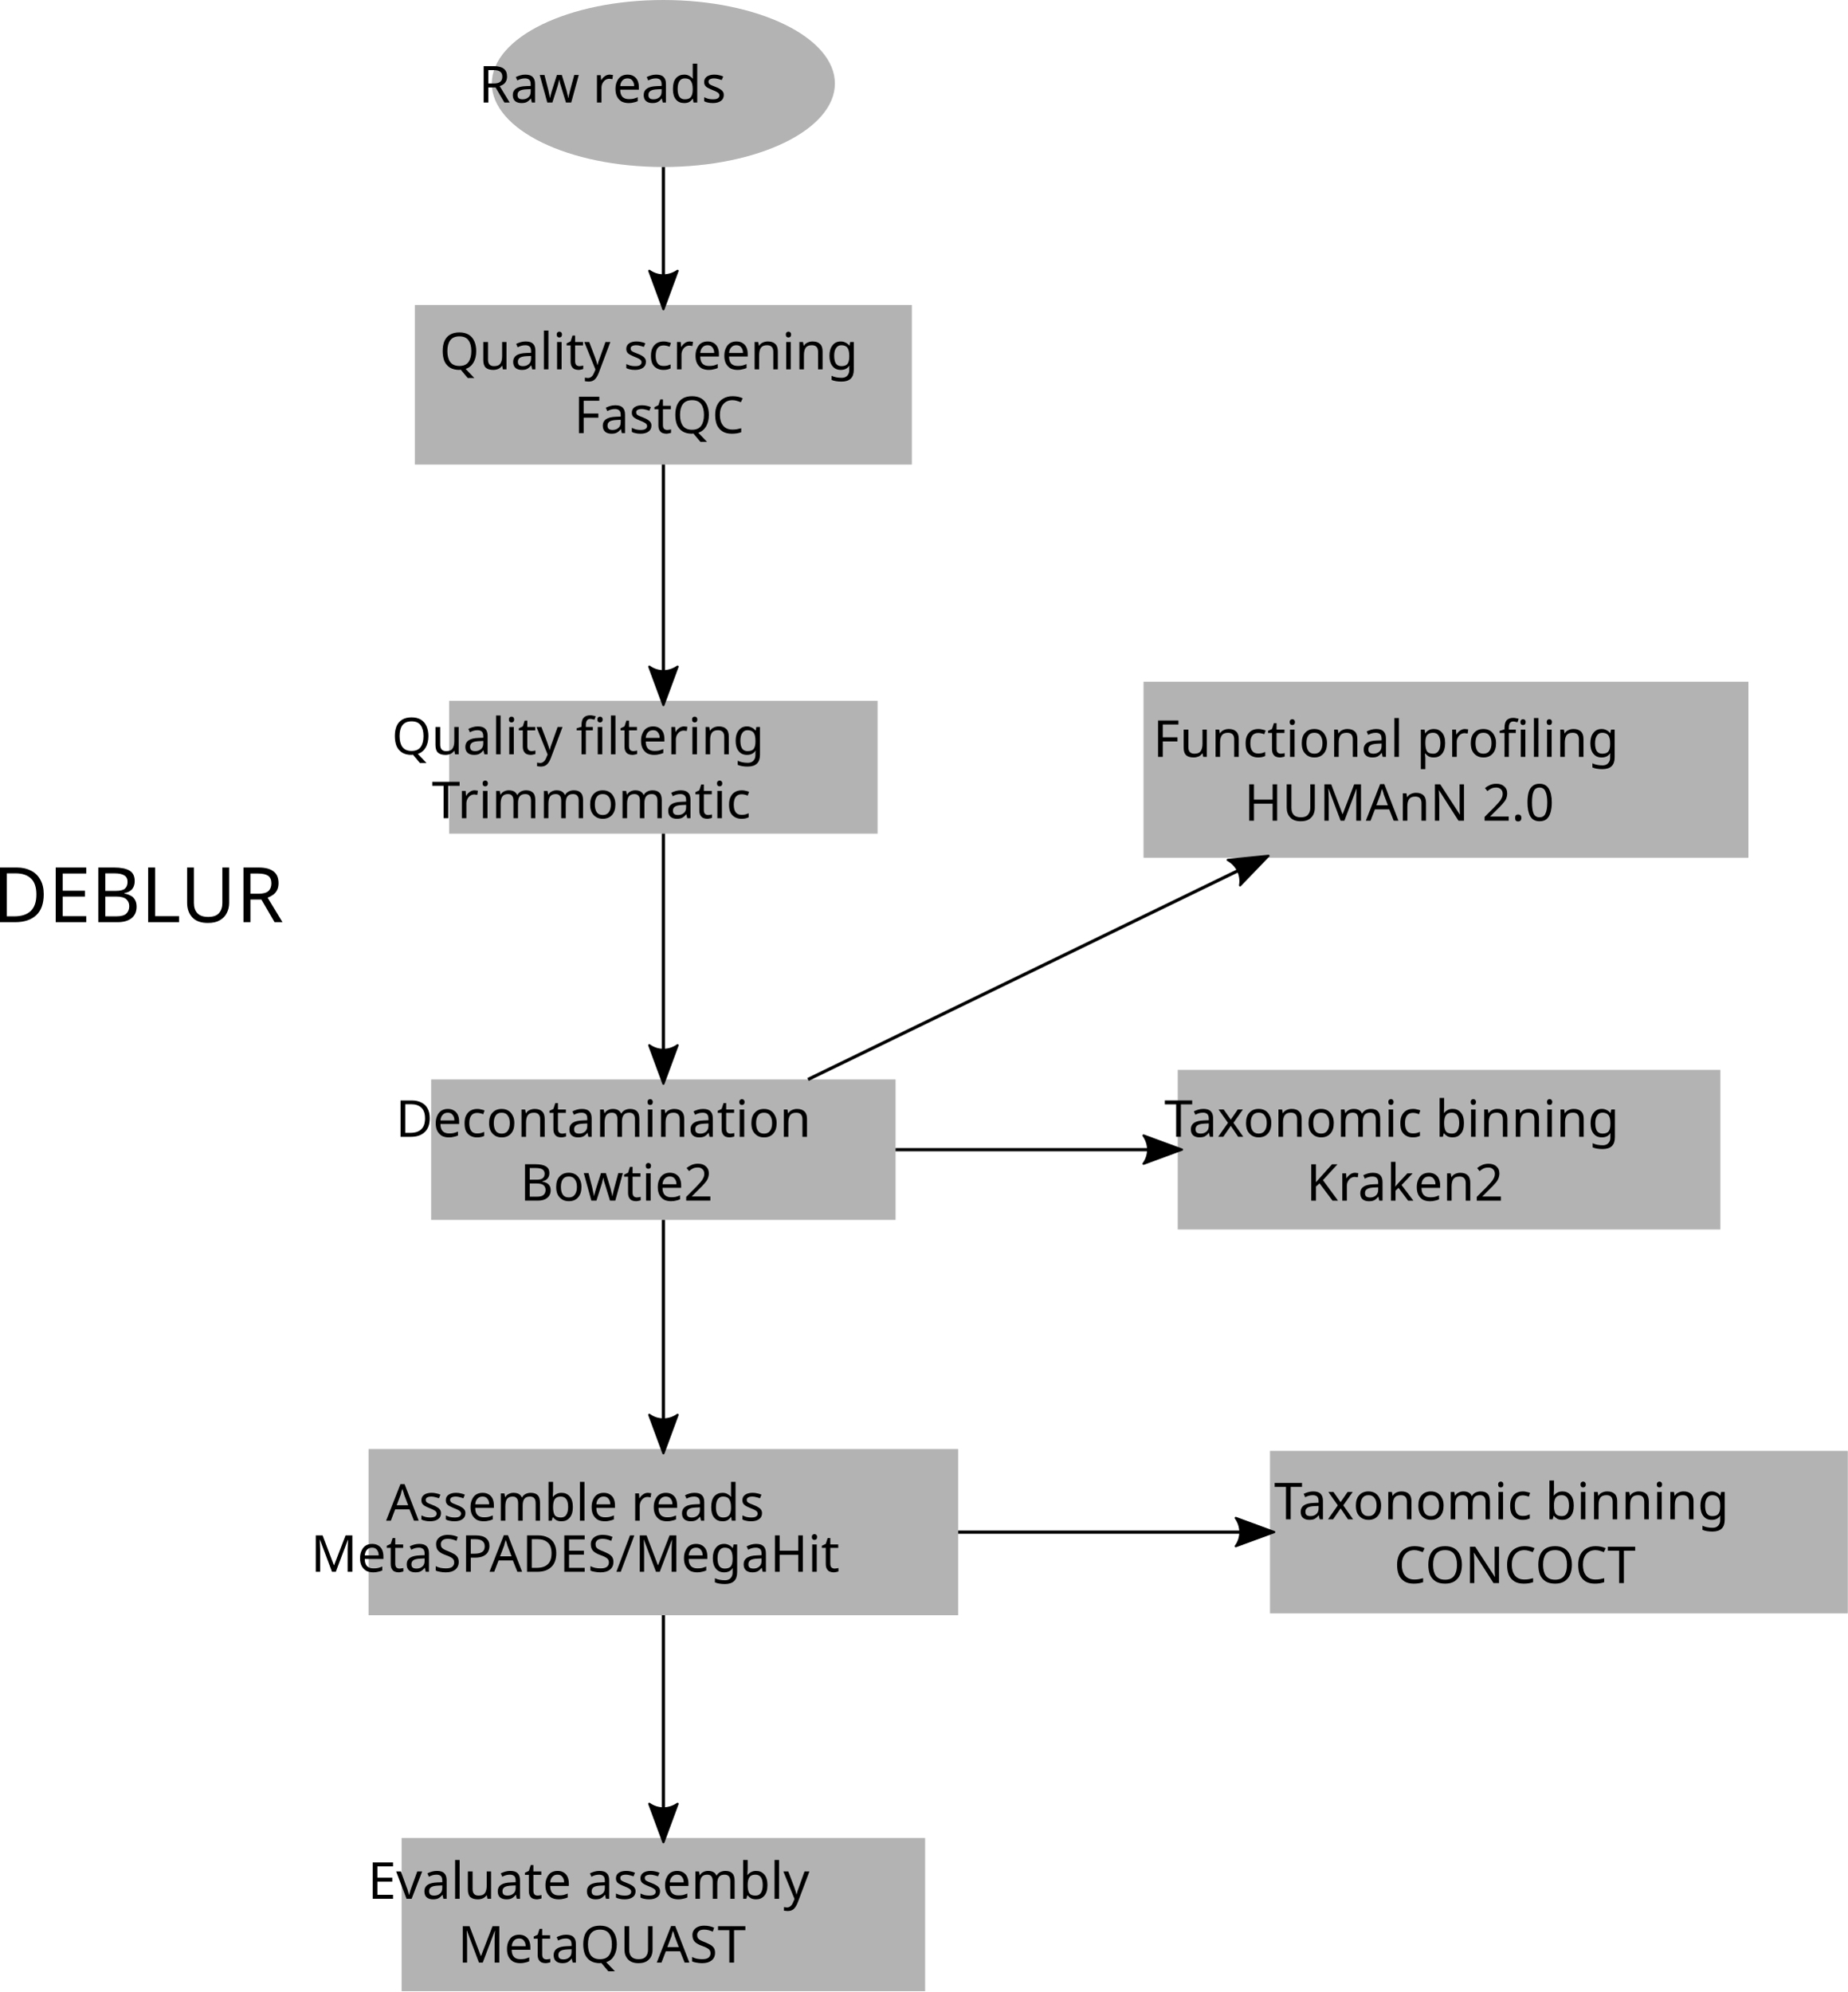
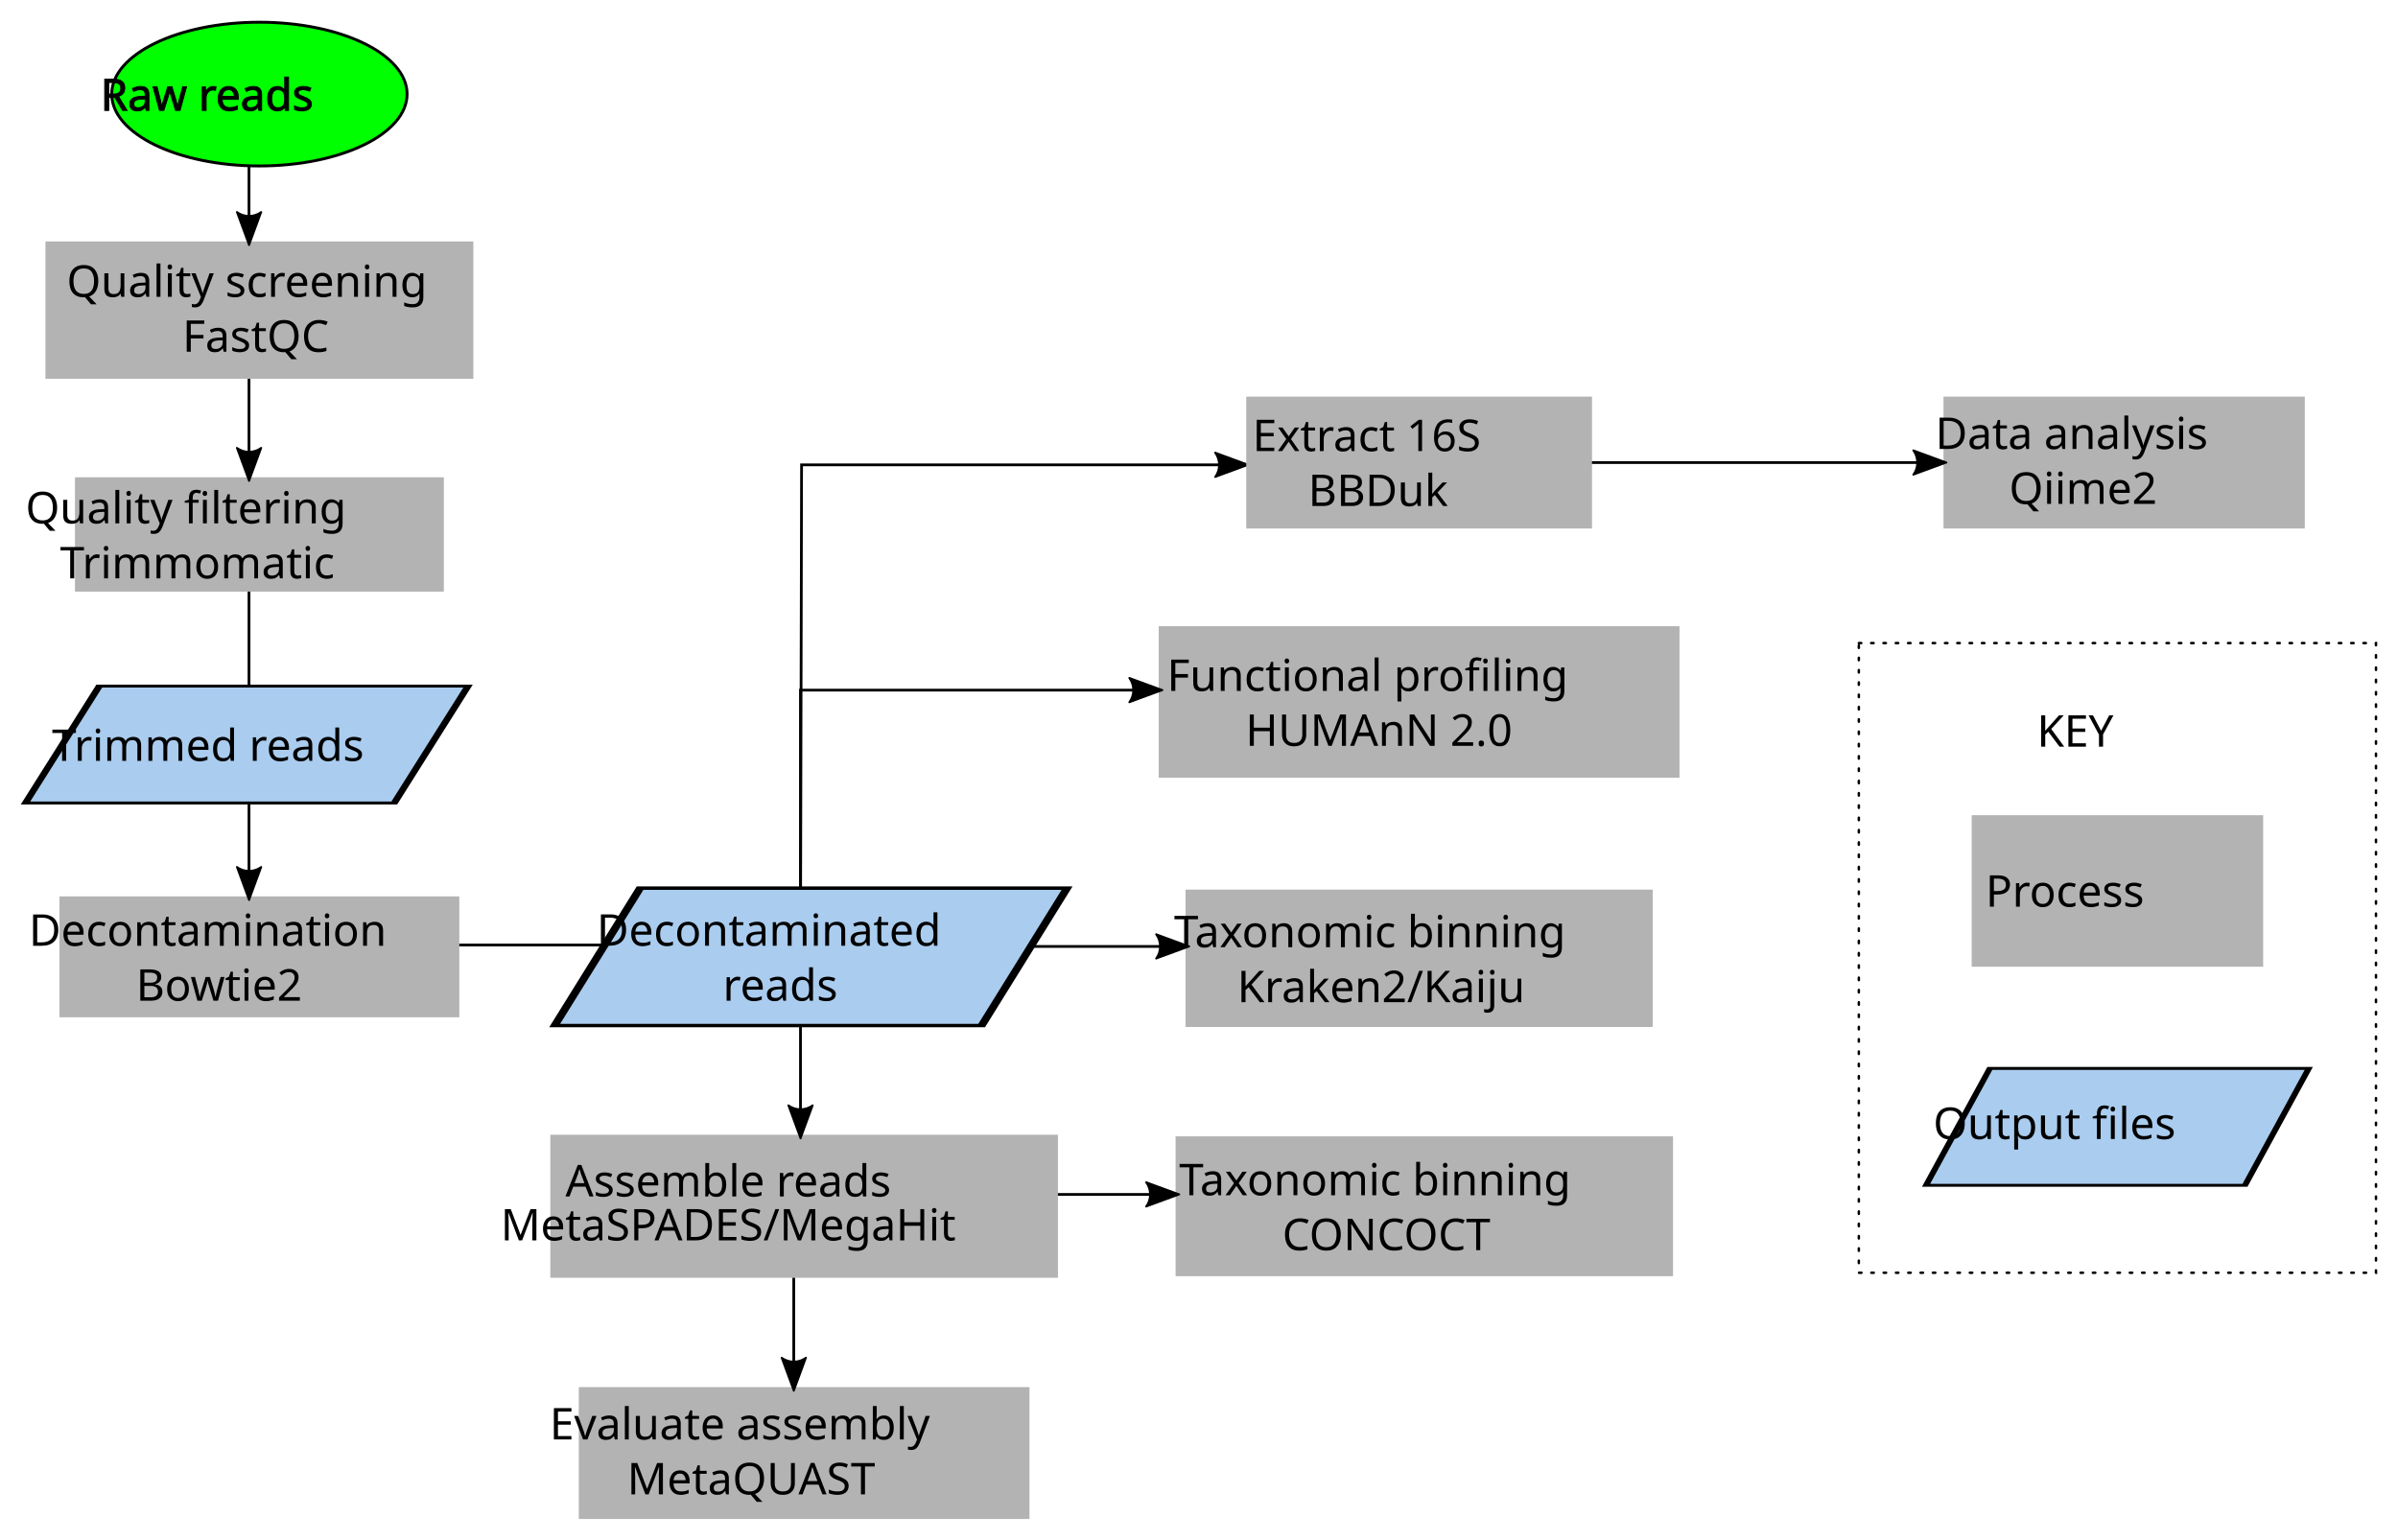
- <svg xmlns="http://www.w3.org/2000/svg" width="153.164mm" height="165.065mm" viewBox="0 0 153.164 165.065" version="1.1" id="svg8">
+ <svg xmlns="http://www.w3.org/2000/svg" xmlns:xlink="http://www.w3.org/1999/xlink" width="230.884mm" height="148.295mm" viewBox="0 0 230.884 148.295" version="1.1" id="svg8">
  <defs id="defs2">
+     <marker orient="auto" refY="0" refX="0" id="marker1870" style="overflow:visible">
+       <path id="path1868" style="fill:#000000;fill-opacity:1;fill-rule:evenodd;stroke:#000000;stroke-width:0.625;stroke-linejoin:round;stroke-opacity:1" d="M 8.719,4.034 -2.207,0.016 8.719,-4.002 c -1.745,2.372 -1.735,5.617 -6e-7,8.035 z" transform="matrix(-1.1,0,0,-1.1,-1.1,0)" />
+     </marker>
+     <marker style="overflow:visible" id="marker1408" refX="0" refY="0" orient="auto">
+       <path transform="matrix(-1.1,0,0,-1.1,-1.1,0)" d="M 8.719,4.034 -2.207,0.016 8.719,-4.002 c -1.745,2.372 -1.735,5.617 -6e-7,8.035 z" style="fill:#000000;fill-opacity:1;fill-rule:evenodd;stroke:#000000;stroke-width:0.625;stroke-linejoin:round;stroke-opacity:1" id="path1406" />
+     </marker>
+     <marker orient="auto" refY="0" refX="0" id="marker10839" style="overflow:visible">
+       <path id="path10837" style="fill:#000000;fill-opacity:1;fill-rule:evenodd;stroke:#000000;stroke-width:0.625;stroke-linejoin:round;stroke-opacity:1" d="M 8.719,4.034 -2.207,0.016 8.719,-4.002 c -1.745,2.372 -1.735,5.617 -6e-7,8.035 z" transform="matrix(-1.1,0,0,-1.1,-1.1,0)" />
+     </marker>
+     <marker style="overflow:visible" id="marker10695" refX="0" refY="0" orient="auto">
+       <path transform="matrix(-1.1,0,0,-1.1,-1.1,0)" d="M 8.719,4.034 -2.207,0.016 8.719,-4.002 c -1.745,2.372 -1.735,5.617 -6e-7,8.035 z" style="fill:#000000;fill-opacity:1;fill-rule:evenodd;stroke:#000000;stroke-width:0.625;stroke-linejoin:round;stroke-opacity:1" id="path10693" />
+     </marker>
+     <marker orient="auto" refY="0" refX="0" id="marker10577" style="overflow:visible">
+       <path id="path10575" style="fill:#000000;fill-opacity:1;fill-rule:evenodd;stroke:#000000;stroke-width:0.625;stroke-linejoin:round;stroke-opacity:1" d="M 8.719,4.034 -2.207,0.016 8.719,-4.002 c -1.745,2.372 -1.735,5.617 -6e-7,8.035 z" transform="matrix(-1.1,0,0,-1.1,-1.1,0)" />
+     </marker>
+     <marker style="overflow:visible" id="marker10465" refX="0" refY="0" orient="auto">
+       <path transform="matrix(-1.1,0,0,-1.1,-1.1,0)" d="M 8.719,4.034 -2.207,0.016 8.719,-4.002 c -1.745,2.372 -1.735,5.617 -6e-7,8.035 z" style="fill:#000000;fill-opacity:1;fill-rule:evenodd;stroke:#000000;stroke-width:0.625;stroke-linejoin:round;stroke-opacity:1" id="path10463" />
+     </marker>
+     <marker orient="auto" refY="0" refX="0" id="marker10359" style="overflow:visible">
+       <path id="path10357" style="fill:#000000;fill-opacity:1;fill-rule:evenodd;stroke:#000000;stroke-width:0.625;stroke-linejoin:round;stroke-opacity:1" d="M 8.719,4.034 -2.207,0.016 8.719,-4.002 c -1.745,2.372 -1.735,5.617 -6e-7,8.035 z" transform="matrix(-1.1,0,0,-1.1,-1.1,0)" />
+     </marker>
+     <marker style="overflow:visible" id="marker10259" refX="0" refY="0" orient="auto">
+       <path transform="matrix(-1.1,0,0,-1.1,-1.1,0)" d="M 8.719,4.034 -2.207,0.016 8.719,-4.002 c -1.745,2.372 -1.735,5.617 -6e-7,8.035 z" style="fill:#000000;fill-opacity:1;fill-rule:evenodd;stroke:#000000;stroke-width:0.625;stroke-linejoin:round;stroke-opacity:1" id="path10257" />
+     </marker>
+     <marker orient="auto" refY="0" refX="0" id="marker10165" style="overflow:visible">
+       <path id="path10163" style="fill:#000000;fill-opacity:1;fill-rule:evenodd;stroke:#000000;stroke-width:0.625;stroke-linejoin:round;stroke-opacity:1" d="M 8.719,4.034 -2.207,0.016 8.719,-4.002 c -1.745,2.372 -1.735,5.617 -6e-7,8.035 z" transform="matrix(-1.1,0,0,-1.1,-1.1,0)" />
+     </marker>
+     <marker style="overflow:visible" id="marker10071" refX="0" refY="0" orient="auto">
+       <path transform="matrix(-1.1,0,0,-1.1,-1.1,0)" d="M 8.719,4.034 -2.207,0.016 8.719,-4.002 c -1.745,2.372 -1.735,5.617 -6e-7,8.035 z" style="fill:#000000;fill-opacity:1;fill-rule:evenodd;stroke:#000000;stroke-width:0.625;stroke-linejoin:round;stroke-opacity:1" id="path10069" />
+     </marker>
+     <marker orient="auto" refY="0" refX="0" id="marker9989" style="overflow:visible">
+       <path id="path9987" style="fill:#000000;fill-opacity:1;fill-rule:evenodd;stroke:#000000;stroke-width:0.625;stroke-linejoin:round;stroke-opacity:1" d="M 8.719,4.034 -2.207,0.016 8.719,-4.002 c -1.745,2.372 -1.735,5.617 -6e-7,8.035 z" transform="matrix(-1.1,0,0,-1.1,-1.1,0)" />
+     </marker>
    <marker style="overflow:visible" id="marker1319" refX="0" refY="0" orient="auto">
      <path transform="matrix(-1.1,0,0,-1.1,-1.1,0)" d="M 8.719,4.034 -2.207,0.016 8.719,-4.002 c -1.745,2.372 -1.735,5.617 -6e-7,8.035 z" style="fill:#000000;fill-opacity:1;fill-rule:evenodd;stroke:#000000;stroke-width:0.625;stroke-linejoin:round;stroke-opacity:1" id="path1317" />
-     </marker>
-     <marker orient="auto" refY="0" refX="0" id="marker1062" style="overflow:visible">
-       <path id="path1060" style="fill:#000000;fill-opacity:1;fill-rule:evenodd;stroke:#000000;stroke-width:0.625;stroke-linejoin:round;stroke-opacity:1" d="M 8.719,4.034 -2.207,0.016 8.719,-4.002 c -1.745,2.372 -1.735,5.617 -6e-7,8.035 z" transform="matrix(-1.1,0,0,-1.1,-1.1,0)" />
-     </marker>
-     <marker style="overflow:visible" id="marker1036" refX="0" refY="0" orient="auto">
-       <path transform="matrix(-1.1,0,0,-1.1,-1.1,0)" d="M 8.719,4.034 -2.207,0.016 8.719,-4.002 c -1.745,2.372 -1.735,5.617 -6e-7,8.035 z" style="fill:#000000;fill-opacity:1;fill-rule:evenodd;stroke:#000000;stroke-width:0.625;stroke-linejoin:round;stroke-opacity:1" id="path1034" />
-     </marker>
-     <marker orient="auto" refY="0" refX="0" id="marker1976" style="overflow:visible">
-       <path id="path1974" style="fill:#000000;fill-opacity:1;fill-rule:evenodd;stroke:#000000;stroke-width:0.625;stroke-linejoin:round;stroke-opacity:1" d="M 8.719,4.034 -2.207,0.016 8.719,-4.002 c -1.745,2.372 -1.735,5.617 -6e-7,8.035 z" transform="matrix(-1.1,0,0,-1.1,-1.1,0)" />
-     </marker>
-     <marker style="overflow:visible" id="marker1874" refX="0" refY="0" orient="auto">
-       <path transform="matrix(-1.1,0,0,-1.1,-1.1,0)" d="M 8.719,4.034 -2.207,0.016 8.719,-4.002 c -1.745,2.372 -1.735,5.617 -6e-7,8.035 z" style="fill:#000000;fill-opacity:1;fill-rule:evenodd;stroke:#000000;stroke-width:0.625;stroke-linejoin:round;stroke-opacity:1" id="path1872" />
-     </marker>
-     <marker orient="auto" refY="0" refX="0" id="marker1634" style="overflow:visible">
-       <path id="path1632" style="fill:#000000;fill-opacity:1;fill-rule:evenodd;stroke:#000000;stroke-width:0.625;stroke-linejoin:round;stroke-opacity:1" d="M 8.719,4.034 -2.207,0.016 8.719,-4.002 c -1.745,2.372 -1.735,5.617 -6e-7,8.035 z" transform="matrix(-1.1,0,0,-1.1,-1.1,0)" />
-     </marker>
-     <marker style="overflow:visible" id="marker1424" refX="0" refY="0" orient="auto">
-       <path transform="matrix(-1.1,0,0,-1.1,-1.1,0)" d="M 8.719,4.034 -2.207,0.016 8.719,-4.002 c -1.745,2.372 -1.735,5.617 -6e-7,8.035 z" style="fill:#000000;fill-opacity:1;fill-rule:evenodd;stroke:#000000;stroke-width:0.625;stroke-linejoin:round;stroke-opacity:1" id="path1422" />
-     </marker>
-     <marker orient="auto" refY="0" refX="0" id="marker1017" style="overflow:visible">
-       <path id="path1015" style="fill:#000000;fill-opacity:1;fill-rule:evenodd;stroke:#000000;stroke-width:0.625;stroke-linejoin:round;stroke-opacity:1" d="M 8.719,4.034 -2.207,0.016 8.719,-4.002 c -1.745,2.372 -1.735,5.617 -6e-7,8.035 z" transform="matrix(-1.1,0,0,-1.1,-1.1,0)" />
    </marker>
    <marker orient="auto" refY="0" refX="0" id="marker6925" style="overflow:visible">
      <path id="path6923" style="fill:#000000;fill-opacity:1;fill-rule:evenodd;stroke:#000000;stroke-width:0.625;stroke-linejoin:round;stroke-opacity:1" d="M 8.719,4.034 -2.207,0.016 8.719,-4.002 c -1.745,2.372 -1.735,5.617 -6e-7,8.035 z" transform="matrix(-1.1,0,0,-1.1,-1.1,0)" />
    </marker>
    <marker orient="auto" refY="0" refX="0" id="Arrow2Mend" style="overflow:visible">
      <path id="path2288" style="fill:#000000;fill-opacity:1;fill-rule:evenodd;stroke:#000000;stroke-width:0.625;stroke-linejoin:round;stroke-opacity:1" d="M 8.719,4.034 -2.207,0.016 8.719,-4.002 c -1.745,2.372 -1.735,5.617 -6e-7,8.035 z" transform="scale(-0.6)" />
    </marker>
    <marker orient="auto" refY="0" refX="0" id="Arrow1Lend" style="overflow:visible">
      <path id="path2264" d="M 0,0 5,-5 -12.5,0 5,5 Z" style="fill:#000000;fill-opacity:1;fill-rule:evenodd;stroke:#000000;stroke-width:1pt;stroke-opacity:1" transform="matrix(-0.8,0,0,-0.8,-10,0)" />
    </marker>
    <marker orient="auto" refY="0" refX="0" id="Arrow2Mend-3" style="overflow:visible">
      <path id="path2288-6" style="fill:#000000;fill-opacity:1;fill-rule:evenodd;stroke:#000000;stroke-width:0.625;stroke-linejoin:round;stroke-opacity:1" d="M 8.719,4.034 -2.207,0.016 8.719,-4.002 c -1.745,2.372 -1.735,5.617 -6e-7,8.035 z" transform="scale(-0.6)" />
    </marker>
    <marker orient="auto" refY="0" refX="0" id="Arrow2Mend-3-5" style="overflow:visible">
      <path id="path2288-6-3" style="fill:#000000;fill-opacity:1;fill-rule:evenodd;stroke:#000000;stroke-width:0.625;stroke-linejoin:round;stroke-opacity:1" d="M 8.719,4.034 -2.207,0.016 8.719,-4.002 c -1.745,2.372 -1.735,5.617 -6e-7,8.035 z" transform="scale(-0.6)" />
    </marker>
    <marker orient="auto" refY="0" refX="0" id="Arrow2Mend-3-5-6" style="overflow:visible">
      <path id="path2288-6-3-2" style="fill:#000000;fill-opacity:1;fill-rule:evenodd;stroke:#000000;stroke-width:0.625;stroke-linejoin:round;stroke-opacity:1" d="M 8.719,4.034 -2.207,0.016 8.719,-4.002 c -1.745,2.372 -1.735,5.617 -6e-7,8.035 z" transform="scale(-0.6)" />
    </marker>
    <marker orient="auto" refY="0" refX="0" id="Arrow2Mend-3-5-6-3" style="overflow:visible">
      <path id="path2288-6-3-2-6" style="fill:#000000;fill-opacity:1;fill-rule:evenodd;stroke:#000000;stroke-width:0.625;stroke-linejoin:round;stroke-opacity:1" d="M 8.719,4.034 -2.207,0.016 8.719,-4.002 c -1.745,2.372 -1.735,5.617 -6e-7,8.035 z" transform="scale(-0.6)" />
    </marker>
    <marker orient="auto" refY="0" refX="0" id="Arrow2Mend-3-5-6-3-3" style="overflow:visible">
      <path id="path2288-6-3-2-6-6" style="fill:#000000;fill-opacity:1;fill-rule:evenodd;stroke:#000000;stroke-width:0.625;stroke-linejoin:round;stroke-opacity:1" d="M 8.719,4.034 -2.207,0.016 8.719,-4.002 c -1.745,2.372 -1.735,5.617 -6e-7,8.035 z" transform="scale(-0.6)" />
    </marker>
    <symbol id="Process">
      <rect x="15" y="35" width="120" height="80" style="stroke-width:2" id="rect3399" />
    </symbol>
+     <symbol id="InputOutput">
+       <path d="m 35,35 h 100 l -20,80 H 15 Z" style="stroke-width:2" id="path8054" />
+     </symbol>
  </defs>
-   <g id="layer1" transform="translate(-50.01463,-72.10841)">
-     <g id="g1307" transform="translate(0.9786995,6.35)">
-       <ellipse ry="6.922" rx="14.219" cy="72.681" cx="104.021" id="path1301" style="fill:#b3b3b3;fill-opacity:1;stroke-width:0.28;stroke-linecap:round;stroke-linejoin:miter;stroke-miterlimit:4;stroke-dasharray:none;stroke-dashoffset:0;paint-order:normal" />
-       <g transform="translate(104.7206,69.67057)" id="g4049">
-         <text xml:space="preserve" style="font-style:normal;font-variant:normal;font-weight:normal;font-stretch:normal;font-size:4.233px;line-height:1.25;font-family:sans-serif;-inkscape-font-specification:'sans-serif, Normal';font-variant-ligatures:normal;font-variant-caps:normal;font-variant-numeric:normal;font-feature-settings:normal;text-align:center;letter-spacing:0px;word-spacing:0px;writing-mode:lr-tb;text-anchor:middle;fill:#000000;fill-opacity:1;stroke:none;stroke-width:0.088" x="-0.803" y="4.588" id="text14">
-           <tspan y="4.588" x="-0.803" id="tspan1215">Raw reads</tspan>
-         </text>
-       </g>
-     </g>
-     <g id="g5853" transform="translate(80.23625,82.72539)">
+   <g id="layer1" transform="translate(-80.02457,-81.60997)">
+     <g id="g5853" transform="translate(80.23625,80.09994)">
      <g transform="translate(-1.058333,-0.4356223)" id="g4036">
        <g id="g1105" transform="translate(1.322917,8.466666)">
          <rect y="39.447" x="6.741" height="11.012" width="35.517" id="rect38" style="fill:#b3b3b3;fill-opacity:1;stroke-width:0.102" />
          <text xml:space="preserve" style="font-style:normal;font-variant:normal;font-weight:normal;font-stretch:normal;font-size:4.233px;line-height:1.25;font-family:sans-serif;-inkscape-font-specification:'sans-serif, Normal';font-variant-ligatures:normal;font-variant-caps:normal;font-variant-numeric:normal;font-feature-settings:normal;text-align:center;letter-spacing:0px;word-spacing:0px;writing-mode:lr-tb;text-anchor:middle;fill:#000000;fill-opacity:1;stroke:none;stroke-width:0.088" x="24.573" y="43.885" id="text106">
            <tspan y="43.885" x="24.573" id="tspan1097">Quality filtering</tspan>
            <tspan y="49.177" x="24.573" id="tspan1099">Trimmomatic</tspan>
          </text>
        </g>
      </g>
    </g>
-     <g id="g4044" transform="translate(80.62054,78.20256)">
+     <g id="g4044" transform="translate(80.62054,85.67551)">
      <g id="g5843">
        <rect style="fill:#b3b3b3;fill-opacity:1;stroke-width:0.216" id="rect1423" width="41.199" height="13.229" x="3.78" y="19.188" />
        <text id="text94" y="24.52" x="-18.078" style="font-style:normal;font-weight:normal;font-size:4.233px;line-height:1.25;font-family:sans-serif;text-align:start;letter-spacing:0px;word-spacing:0px;text-anchor:start;fill:#000000;fill-opacity:1;stroke:none;stroke-width:0.265" xml:space="preserve">
          <tspan style="text-align:start;text-anchor:start;stroke-width:0.265" id="tspan88" y="24.52" x="5.821">
            <tspan style="text-align:start;text-anchor:start;stroke-width:0.265" id="tspan84" y="24.52" x="5.821">Quality screening</tspan>
            <tspan style="text-align:start;text-anchor:start;stroke-width:0.265" id="tspan86" y="24.52" x="42.937" dx="0" />
          </tspan>
          <tspan style="text-align:start;text-anchor:start;stroke-width:0.265" id="tspan92" y="29.812" x="16.975">
            <tspan style="text-align:start;text-anchor:start;stroke-width:0.265" id="tspan90" y="29.812" x="16.975">FastQC</tspan>
          </tspan>
        </text>
      </g>
    </g>
-     <g id="g5886" transform="translate(80.57636,98.72056)">
+     <g id="g5886" transform="translate(133.0254,97.38984)">
      <g transform="translate(-6.312202,9.638394)" id="g4343">
        <text transform="scale(1.218956,0.8203745)" id="text136" y="115.133" x="35.781" style="font-style:normal;font-weight:normal;font-size:3.473px;line-height:1.25;font-family:sans-serif;text-align:start;letter-spacing:0px;word-spacing:0px;text-anchor:start;fill:#000000;fill-opacity:1;stroke:none;stroke-width:0.217" xml:space="preserve">
          <tspan id="tspan93" style="text-align:start;text-anchor:start;stroke-width:0.217" y="118.206" x="35.781" />
          <tspan style="text-align:start;text-anchor:start;stroke-width:0.217" id="tspan134" y="122.547" x="35.781" />
        </text>
        <flowRoot style="font-style:normal;font-weight:normal;font-size:13.333px;line-height:1.25;font-family:sans-serif;letter-spacing:0px;word-spacing:0px;fill:#000000;fill-opacity:1;stroke:none" id="flowRoot98" xml:space="preserve">
          <flowRegion style="font-size:13.333px" id="flowRegion100">
            <rect style="font-size:13.333px" y="378.948" x="2.571" height="63.571" width="170.714" id="rect102" />
          </flowRegion>
          <flowPara id="flowPara104" />
        </flowRoot>
        <flowRoot style="font-style:normal;font-weight:normal;font-size:13.333px;line-height:1.25;font-family:sans-serif;letter-spacing:0px;word-spacing:0px;fill:#000000;fill-opacity:1;stroke:none" id="flowRoot106" xml:space="preserve">
          <flowRegion style="font-size:13.333px" id="flowRegion108">
            <rect style="font-size:13.333px" y="378.948" x="2.571" height="63.571" width="170.714" id="rect110" />
          </flowRegion>
          <flowPara id="flowPara112" />
        </flowRoot>
        <g id="g134">
          <rect y="83.871" x="6.3" height="13.777" width="48.872" id="rect4322" style="fill:#b3b3b3;fill-opacity:1;stroke-width:0.373;stroke-miterlimit:4;stroke-dasharray:none;stroke-dashoffset:0" />
          <text xml:space="preserve" style="font-style:normal;font-variant:normal;font-weight:normal;font-stretch:normal;font-size:4.233px;line-height:0.5;font-family:sans-serif;-inkscape-font-specification:'sans-serif, Normal';font-variant-ligatures:normal;font-variant-caps:normal;font-variant-numeric:normal;font-feature-settings:normal;text-align:center;letter-spacing:0px;word-spacing:0px;writing-mode:lr-tb;text-anchor:middle;fill:#000000;fill-opacity:1;stroke:none;stroke-width:0.265" x="30.58" y="89.811" id="text162">
            <tspan y="89.811" x="30.58" id="tspan117">Assemble reads</tspan>
            <tspan y="91.928" x="30.58" id="tspan119" />
            <tspan y="94.044" x="30.58" id="tspan121">MetaSPADES/MegaHit</tspan>
            <tspan y="96.161" x="30.58" id="tspan123" />
            <tspan y="98.278" x="30.58" id="tspan125" />
          </text>
        </g>
      </g>
    </g>
    <flowRoot xml:space="preserve" id="flowRoot56" style="font-style:normal;font-weight:normal;font-size:40px;line-height:1.25;font-family:sans-serif;letter-spacing:0px;word-spacing:0px;fill:#000000;fill-opacity:1;stroke:none" transform="scale(0.2645833)">
      <flowRegion id="flowRegion58">
        <rect id="rect60" width="186.676" height="42.426" x="268.701" y="212.473" />
      </flowRegion>
      <flowPara id="flowPara62">deBLUR</flowPara>
    </flowRoot>
-     <text xml:space="preserve" style="font-style:normal;font-weight:normal;font-size:7.761px;line-height:1.25;font-family:sans-serif;letter-spacing:0px;word-spacing:0px;fill:#000000;fill-opacity:1;stroke:none;stroke-width:0.265" x="49.391" y="148.555" id="text66">
-       <tspan id="tspan64" x="49.391" y="148.555" style="font-size:6.35px;stroke-width:0.265">DEBLUR</tspan>
-     </text>
    <flowRoot xml:space="preserve" id="flowRoot7115" style="font-style:normal;font-variant:normal;font-weight:normal;font-stretch:normal;font-size:13.333px;line-height:1.25;font-family:sans-serif;-inkscape-font-specification:'sans-serif, Normal';font-variant-ligatures:normal;font-variant-caps:normal;font-variant-numeric:normal;font-feature-settings:normal;text-align:center;letter-spacing:0px;word-spacing:0px;writing-mode:lr-tb;text-anchor:middle;fill:#000000;fill-opacity:1;stroke:none" transform="scale(0.2645833)">
      <flowRegion id="flowRegion7117" style="font-style:normal;font-variant:normal;font-weight:normal;font-stretch:normal;font-size:13.333px;font-family:sans-serif;-inkscape-font-specification:'sans-serif, Normal';font-variant-ligatures:normal;font-variant-caps:normal;font-variant-numeric:normal;font-feature-settings:normal;text-align:center;writing-mode:lr-tb;text-anchor:middle">
        <rect id="rect7119" width="217" height="62" x="304" y="489.52" style="font-style:normal;font-variant:normal;font-weight:normal;font-stretch:normal;font-size:13.333px;font-family:sans-serif;-inkscape-font-specification:'sans-serif, Normal';font-variant-ligatures:normal;font-variant-caps:normal;font-variant-numeric:normal;font-feature-settings:normal;text-align:center;writing-mode:lr-tb;text-anchor:middle" />
      </flowRegion>
      <flowPara id="flowPara7123" />
    </flowRoot>
-     <g id="g7149" transform="translate(32.50417,84.9003)">
+     <g id="g7149" transform="translate(84.95319,75.63208)">
      <g id="g1520" transform="translate(1.058333,10.84792)">
        <rect style="fill:#b3b3b3;fill-opacity:1;stroke-width:0.283;stroke-linecap:round;stroke-linejoin:round;stroke-miterlimit:4;stroke-dasharray:none;stroke-dashoffset:0;paint-order:normal" id="rect7143" width="43.392" height="12.7" x="49.742" y="128.725" />
        <text xml:space="preserve" style="font-style:normal;font-variant:normal;font-weight:normal;font-stretch:normal;font-size:4.233px;line-height:1.25;font-family:sans-serif;-inkscape-font-specification:'sans-serif, Normal';font-variant-ligatures:normal;font-variant-caps:normal;font-variant-numeric:normal;font-feature-settings:normal;text-align:center;letter-spacing:0px;word-spacing:0px;writing-mode:lr-tb;text-anchor:middle;fill:#000000;fill-opacity:1;stroke:none;stroke-width:0.265" x="71.293" y="133.764" id="text7139">
          <tspan id="tspan7137" x="71.293" y="133.764" style="font-style:normal;font-variant:normal;font-weight:normal;font-stretch:normal;font-size:4.233px;font-family:sans-serif;-inkscape-font-specification:'sans-serif, Normal';font-variant-ligatures:normal;font-variant-caps:normal;font-variant-numeric:normal;font-feature-settings:normal;text-align:center;writing-mode:lr-tb;text-anchor:middle;stroke-width:0.265">Evaluate assembly</tspan>
          <tspan x="71.293" y="139.056" style="font-style:normal;font-variant:normal;font-weight:normal;font-stretch:normal;font-size:4.233px;font-family:sans-serif;-inkscape-font-specification:'sans-serif, Normal';font-variant-ligatures:normal;font-variant-caps:normal;font-variant-numeric:normal;font-feature-settings:normal;text-align:center;writing-mode:lr-tb;text-anchor:middle;stroke-width:0.265" id="tspan7141">MetaQUAST</tspan>
        </text>
      </g>
    </g>
-     <g transform="translate(0.1322902,105.2316)" id="g140">
+     <g transform="translate(0.1322902,111.5816)" id="g140">
      <rect y="56.361" x="85.619" height="11.642" width="38.497" id="rect68" style="fill:#b3b3b3;fill-opacity:1;stroke-width:0.251;stroke-linecap:round;stroke-linejoin:round;stroke-miterlimit:4;stroke-dasharray:none;stroke-dashoffset:0;paint-order:normal" />
      <text id="text7255" y="61.115" x="104.842" style="font-style:normal;font-variant:normal;font-weight:normal;font-stretch:normal;font-size:4.233px;line-height:1.25;font-family:sans-serif;-inkscape-font-specification:'sans-serif, Normal';font-variant-ligatures:normal;font-variant-caps:normal;font-variant-numeric:normal;font-feature-settings:normal;text-align:center;letter-spacing:0px;word-spacing:0px;writing-mode:lr-tb;text-anchor:middle;fill:#000000;fill-opacity:1;stroke:none;stroke-width:0.265" xml:space="preserve">
        <tspan style="font-style:normal;font-variant:normal;font-weight:normal;font-stretch:normal;font-size:4.233px;font-family:sans-serif;-inkscape-font-specification:'sans-serif, Normal';font-variant-ligatures:normal;font-variant-caps:normal;font-variant-numeric:normal;font-feature-settings:normal;text-align:center;writing-mode:lr-tb;text-anchor:middle;stroke-width:0.265" y="61.115" x="104.842" id="tspan7253">Decontamination</tspan>
        <tspan id="tspan7257" style="font-style:normal;font-variant:normal;font-weight:normal;font-stretch:normal;font-size:4.233px;font-family:sans-serif;-inkscape-font-specification:'sans-serif, Normal';font-variant-ligatures:normal;font-variant-caps:normal;font-variant-numeric:normal;font-feature-settings:normal;text-align:center;writing-mode:lr-tb;text-anchor:middle;stroke-width:0.265" y="66.406" x="104.842">Bowtie2</tspan>
      </text>
    </g>
-     <path id="path142" d="m 105,173.235 0,18.995" style="fill:none;fill-rule:evenodd;stroke:#000000;stroke-width:0.265;stroke-linecap:butt;stroke-linejoin:miter;stroke-miterlimit:4;stroke-dasharray:none;stroke-opacity:1;marker-end:url(#marker1017)" />
-     <path style="fill:none;fill-rule:evenodd;stroke:#000000;stroke-width:0.265px;stroke-linecap:butt;stroke-linejoin:miter;stroke-opacity:1;marker-end:url(#marker1424)" d="m 105,110.619 0,19.584" id="path1414" />
-     <path style="fill:none;fill-rule:evenodd;stroke:#000000;stroke-width:0.265px;stroke-linecap:butt;stroke-linejoin:miter;stroke-opacity:1;marker-end:url(#marker1634)" d="m 105,206.007 0,18.466" id="path1624" />
-     <g id="g136" transform="translate(-10.58333,18.84518)">
-       <rect y="141.954" x="158.221" height="13.229" width="44.979" id="rect1726" style="fill:#b3b3b3;fill-opacity:1;stroke-width:0.207;stroke-linecap:round;stroke-linejoin:miter;stroke-miterlimit:4;stroke-dasharray:none;stroke-dashoffset:0;paint-order:normal" />
-       <text xml:space="preserve" style="font-style:normal;font-variant:normal;font-weight:normal;font-stretch:normal;font-size:4.233px;line-height:1.25;font-family:sans-serif;-inkscape-font-specification:'sans-serif, Normal';font-variant-ligatures:normal;font-variant-caps:normal;font-variant-numeric:normal;font-feature-settings:normal;text-align:center;letter-spacing:0px;word-spacing:0px;writing-mode:lr-tb;text-anchor:middle;fill:#000000;fill-opacity:1;stroke:none;stroke-width:0.265" x="180.909" y="147.501" id="text126">
-         <tspan id="tspan128" x="180.909" y="147.501">Taxonomic binning</tspan>
-         <tspan id="tspan130" x="180.909" y="152.793">Kraken2</tspan>
-       </text>
-     </g>
-     <g id="g1185">
+     <g id="g1185" transform="translate(37.92701,-1.330708)">
      <rect style="fill:#b3b3b3;fill-opacity:1;stroke-width:1;stroke-linecap:round;stroke-linejoin:miter;stroke-miterlimit:4;stroke-dasharray:none;stroke-dashoffset:0;paint-order:normal" id="rect126" width="47.895" height="13.47" x="155.284" y="192.383" />
      <text id="text1175" y="198.051" x="179.429" style="font-style:normal;font-variant:normal;font-weight:normal;font-stretch:normal;font-size:4.233px;line-height:1.25;font-family:sans-serif;-inkscape-font-specification:'sans-serif, Normal';font-variant-ligatures:normal;font-variant-caps:normal;font-variant-numeric:normal;font-feature-settings:normal;text-align:center;letter-spacing:0px;word-spacing:0px;writing-mode:lr-tb;text-anchor:middle;fill:#000000;fill-opacity:1;stroke:none;stroke-width:0.265" xml:space="preserve">
        <tspan y="198.051" x="179.429" id="tspan1177">Taxonomic binning</tspan>
        <tspan y="203.343" x="179.429" id="tspan1179">CONCOCT</tspan>
      </text>
    </g>
-     <path id="path137" d="m 129.436,199.119 25.847,0" style="fill:none;fill-rule:evenodd;stroke:#000000;stroke-width:0.265;stroke-linecap:butt;stroke-linejoin:miter;stroke-miterlimit:4;stroke-dasharray:none;stroke-opacity:1;marker-end:url(#marker1036)" />
-     <path style="fill:none;fill-rule:evenodd;stroke:#000000;stroke-width:0.265px;stroke-linecap:butt;stroke-linejoin:miter;stroke-opacity:1;marker-end:url(#marker1874)" d="m 105,141.215 0,20.378" id="path1864" />
-     <path style="fill:none;fill-rule:evenodd;stroke:#000000;stroke-width:0.265px;stroke-linecap:butt;stroke-linejoin:miter;stroke-opacity:1;marker-end:url(#marker1976)" d="m 124.248,167.414 23.389,0" id="path1966" />
-     <g id="g1050" transform="translate(0.3696108,-0.3741773)">
-       <rect y="128.994" x="144.432" height="14.593" width="50.14" id="rect1016" style="fill:#b3b3b3;fill-opacity:1;stroke-width:0.249;stroke-linecap:round;stroke-linejoin:miter;stroke-miterlimit:4;stroke-dasharray:none;stroke-dashoffset:0;paint-order:normal" />
-       <text id="text1040" y="135.223" x="169.487" style="font-style:normal;font-variant:normal;font-weight:normal;font-stretch:normal;font-size:4.233px;line-height:1.25;font-family:sans-serif;-inkscape-font-specification:'sans-serif, Normal';font-variant-ligatures:normal;font-variant-caps:normal;font-variant-numeric:normal;font-feature-settings:normal;text-align:center;letter-spacing:0px;word-spacing:0px;writing-mode:lr-tb;text-anchor:middle;fill:#000000;fill-opacity:1;stroke:none;stroke-width:0.265" xml:space="preserve">
-         <tspan y="135.223" x="169.487" id="tspan1042">Functional profiling</tspan>
-         <tspan y="140.515" x="169.487" id="tspan1044">HUMAnN 2.0</tspan>
-       </text>
-     </g>
-     <path style="fill:none;fill-rule:evenodd;stroke:#000000;stroke-width:0.265;stroke-linecap:butt;stroke-linejoin:miter;stroke-miterlimit:4;stroke-dasharray:none;stroke-opacity:1;marker-end:url(#marker1062)" d="m 116.989,161.593 37.856,-18.38" id="path1052" />
-     <path style="fill:none;fill-rule:evenodd;stroke:#000000;stroke-width:0.265px;stroke-linecap:butt;stroke-linejoin:miter;stroke-opacity:1;marker-end:url(#marker1319)" d="m 105,85.953 0,11.437" id="path1309" />
+     <g id="g9814" transform="translate(46.78802,13.30121)">
+       <rect y="128.62" x="144.802" height="14.593" width="50.14" id="rect1016" style="fill:#b3b3b3;fill-opacity:1;stroke-width:0.249;stroke-linecap:round;stroke-linejoin:miter;stroke-miterlimit:4;stroke-dasharray:none;stroke-dashoffset:0;paint-order:normal" />
+       <text id="text1040" y="134.849" x="169.856" style="font-style:normal;font-variant:normal;font-weight:normal;font-stretch:normal;font-size:4.233px;line-height:1.25;font-family:sans-serif;-inkscape-font-specification:'sans-serif, Normal';font-variant-ligatures:normal;font-variant-caps:normal;font-variant-numeric:normal;font-feature-settings:normal;text-align:center;letter-spacing:0px;word-spacing:0px;writing-mode:lr-tb;text-anchor:middle;fill:#000000;fill-opacity:1;stroke:none;stroke-width:0.265" xml:space="preserve">
+         <tspan y="134.849" x="169.856" id="tspan1042">Functional profiling</tspan>
+         <tspan y="140.141" x="169.856" id="tspan1044">HUMAnN 2.0</tspan>
+       </text>
+     </g>
+     <path style="fill:none;fill-rule:evenodd;stroke:#000000;stroke-width:0.265px;stroke-linecap:butt;stroke-linejoin:miter;stroke-opacity:1;marker-end:url(#marker9989)" d="m 104,118.092 0,9.486" id="path9238" />
+     <path style="fill:none;fill-rule:evenodd;stroke:#000000;stroke-width:0.265px;stroke-linecap:butt;stroke-linejoin:miter;stroke-opacity:1;marker-end:url(#marker10695)" d="m 156.449,204.676 v 10.529" id="path9456" />
+     <path style="fill:none;fill-rule:evenodd;stroke:#000000;stroke-width:0.265px;stroke-linecap:butt;stroke-linejoin:miter;stroke-opacity:1;marker-end:url(#marker10839)" d="m 181.885,196.648 11.325,0" id="path9720" />
+     <path style="fill:none;fill-rule:evenodd;stroke:#000000;stroke-width:0.265px;stroke-linecap:butt;stroke-linejoin:miter;stroke-opacity:1;marker-end:url(#marker1319)" d="m 104,91.214 h 0 v 13.649" id="path9818" />
+     <g id="g1260">
+       <ellipse ry="6.922" rx="14.219" cy="90.672" cx="105" id="path1301" style="fill:#00ff00;fill-opacity:1;stroke:#000000;stroke-width:0.28;stroke-linecap:round;stroke-linejoin:miter;stroke-miterlimit:4;stroke-dasharray:none;stroke-dashoffset:0;stroke-opacity:1;paint-order:normal" />
+       <g transform="translate(105.6993,87.66222)" id="g4049" style="stroke:#000000;stroke-opacity:1">
+         <text xml:space="preserve" style="font-style:normal;font-variant:normal;font-weight:normal;font-stretch:normal;font-size:4.233px;line-height:1.25;font-family:sans-serif;-inkscape-font-specification:'sans-serif, Normal';font-variant-ligatures:normal;font-variant-caps:normal;font-variant-numeric:normal;font-feature-settings:normal;text-align:center;letter-spacing:0px;word-spacing:0px;writing-mode:lr-tb;text-anchor:middle;fill:#000000;fill-opacity:1;stroke:#000000;stroke-width:0.088;stroke-opacity:1" x="-0.803" y="4.588" id="text14">
+           <tspan y="4.588" x="-0.803" id="tspan1215">Raw reads</tspan>
+         </text>
+       </g>
+     </g>
+     <path style="fill:none;fill-rule:evenodd;stroke:#000000;stroke-width:0.265px;stroke-linecap:butt;stroke-linejoin:miter;stroke-opacity:1;marker-end:url(#marker10071)" d="m 104,138.59 0,13.588 h -1.216" id="path9833" />
+     <path style="fill:none;fill-rule:evenodd;stroke:#000000;stroke-width:0.265px;stroke-linecap:butt;stroke-linejoin:miter;stroke-opacity:1;marker-end:url(#marker10165)" d="M 102.784,152.177 H 104 v 15.766" id="path9835" />
+     <g id="g9825" transform="translate(79.63828,43.40749)">
+       <use height="100%" width="100%" y="0" x="0" transform="matrix(0.3550818,0,0,0.140726,-2.485157,99.35556)" xlink:href="#InputOutput" style="fill:#aaccee;stroke:#000000" id="use8862" />
+       <text id="text1040-3" y="111.488" x="24.257" style="font-style:normal;font-variant:normal;font-weight:normal;font-stretch:normal;font-size:4.233px;line-height:1.25;font-family:sans-serif;-inkscape-font-specification:'sans-serif, Normal';font-variant-ligatures:normal;font-variant-caps:normal;font-variant-numeric:normal;font-feature-settings:normal;text-align:center;letter-spacing:0px;word-spacing:0px;writing-mode:lr-tb;text-anchor:middle;fill:#000000;fill-opacity:1;stroke:none;stroke-width:0.265" xml:space="preserve">
+         <tspan y="111.488" x="24.257" id="tspan1044-7" style="stroke-width:0.265">Trimmed reads</tspan>
+       </text>
+     </g>
+     <g id="g136" transform="translate(35.94955,25.33535)">
+       <rect y="141.954" x="158.221" height="13.229" width="44.979" id="rect1726" style="fill:#b3b3b3;fill-opacity:1;stroke-width:0.207;stroke-linecap:round;stroke-linejoin:miter;stroke-miterlimit:4;stroke-dasharray:none;stroke-dashoffset:0;paint-order:normal" />
+       <text xml:space="preserve" style="font-style:normal;font-variant:normal;font-weight:normal;font-stretch:normal;font-size:4.233px;line-height:1.25;font-family:sans-serif;-inkscape-font-specification:'sans-serif, Normal';font-variant-ligatures:normal;font-variant-caps:normal;font-variant-numeric:normal;font-feature-settings:normal;text-align:center;letter-spacing:0px;word-spacing:0px;writing-mode:lr-tb;text-anchor:middle;fill:#000000;fill-opacity:1;stroke:none;stroke-width:0.265" x="180.909" y="147.501" id="text126">
+         <tspan id="tspan128" x="180.909" y="147.501">Taxonomic binning</tspan>
+         <tspan id="tspan130" x="180.909" y="152.793">Kraken2/Kaiju</tspan>
+       </text>
+     </g>
+     <path style="fill:none;fill-rule:evenodd;stroke:#000000;stroke-width:0.265px;stroke-linecap:butt;stroke-linejoin:miter;stroke-opacity:1;marker-end:url(#marker10259)" d="m 124.248,172.624 h 32.848 v 0" id="path9883" />
+     <path style="fill:none;fill-rule:evenodd;stroke:#000000;stroke-width:0.265px;stroke-linecap:butt;stroke-linejoin:miter;stroke-opacity:1;marker-end:url(#marker10359)" d="m 157.097,172.624 v -24.546 h 34.493" id="path9887" />
+     <path style="fill:none;fill-rule:evenodd;stroke:#000000;stroke-width:0.265px;stroke-linecap:butt;stroke-linejoin:miter;stroke-opacity:1;marker-end:url(#marker10465)" d="m 157.097,172.624 v 0.14 h 37.073" id="path9889" />
+     <path style="fill:none;fill-rule:evenodd;stroke:#000000;stroke-width:0.265px;stroke-linecap:butt;stroke-linejoin:miter;stroke-opacity:1;marker-end:url(#marker10577)" d="m 157.097,172.624 v 18.275" id="path9891" />
+     <g id="g9967" transform="translate(263.525,-53.0158)">
+       <g transform="matrix(0.8016651,0,0,1,3.393772,105.469)" id="g7149-7">
+         <g transform="translate(1.058333,10.84792)" id="g1520-9">
+           <rect y="56.509" x="-0.772" height="12.7" width="43.392" id="rect7143-20" style="fill:#b3b3b3;fill-opacity:1;stroke-width:0.283;stroke-linecap:round;stroke-linejoin:round;stroke-miterlimit:4;stroke-dasharray:none;stroke-dashoffset:0;paint-order:normal" />
+         </g>
+       </g>
+       <text id="text1040-3-5" y="177.865" x="20.913" style="font-style:normal;font-variant:normal;font-weight:normal;font-stretch:normal;font-size:4.233px;line-height:1.25;font-family:sans-serif;-inkscape-font-specification:'sans-serif, Normal';font-variant-ligatures:normal;font-variant-caps:normal;font-variant-numeric:normal;font-feature-settings:normal;text-align:center;letter-spacing:0px;word-spacing:0px;writing-mode:lr-tb;text-anchor:middle;fill:#000000;fill-opacity:1;stroke:none;stroke-width:0.265" xml:space="preserve">
+         <tspan y="177.865" x="20.913" id="tspan1042-6-3" style="stroke-width:0.265">Data analysis</tspan>
+         <tspan y="183.157" x="20.913" id="tspan1044-7-5" style="stroke-width:0.265">Qiime2</tspan>
+       </text>
+     </g>
+     <g id="g1274" transform="translate(-7.857724,0.3741773)">
+       <rect style="fill:none;fill-opacity:1;stroke:#000000;stroke-width:0.237;stroke-linecap:round;stroke-linejoin:miter;stroke-miterlimit:4;stroke-dasharray:0.237, 0.948;stroke-dashoffset:0;stroke-opacity:1;paint-order:normal" id="rect1073" width="49.793" height="60.644" x="266.854" y="143.172" />
+       <text id="text1040-7" y="153.151" x="291.54" style="font-style:normal;font-variant:normal;font-weight:normal;font-stretch:normal;font-size:4.233px;line-height:1.25;font-family:sans-serif;-inkscape-font-specification:'sans-serif, Normal';font-variant-ligatures:normal;font-variant-caps:normal;font-variant-numeric:normal;font-feature-settings:normal;text-align:center;letter-spacing:0px;word-spacing:0px;writing-mode:lr-tb;text-anchor:middle;fill:#000000;fill-opacity:1;stroke:none;stroke-width:0.265" xml:space="preserve">
+         <tspan id="tspan1126" y="153.151" x="291.54">KEY</tspan>
+       </text>
+       <g transform="translate(1.496709,-5.854246)" id="g1244">
+         <rect style="fill:#b3b3b3;fill-opacity:1;stroke-width:0.186;stroke-linecap:round;stroke-linejoin:miter;stroke-miterlimit:4;stroke-dasharray:none;stroke-dashoffset:0;paint-order:normal" id="rect1016-0" width="28.063" height="14.593" x="276.223" y="165.604" />
+         <text xml:space="preserve" style="font-style:normal;font-variant:normal;font-weight:normal;font-stretch:normal;font-size:4.233px;line-height:1.25;font-family:sans-serif;-inkscape-font-specification:'sans-serif, Normal';font-variant-ligatures:normal;font-variant-caps:normal;font-variant-numeric:normal;font-feature-settings:normal;text-align:center;letter-spacing:0px;word-spacing:0px;writing-mode:lr-tb;text-anchor:middle;fill:#000000;fill-opacity:1;stroke:none;stroke-width:0.265" x="290.151" y="174.414" id="text1040-7-2">
+           <tspan style="stroke-width:0.265" x="290.151" y="174.414" id="tspan1126-9">Process</tspan>
+         </text>
+       </g>
+       <g transform="translate(0.9083116)" id="g1208">
+         <g transform="translate(-0.7483547,-8.579486)" id="g1249">
+           <use height="100%" width="100%" y="0" x="0" transform="matrix(0.3070678,0,0,0.140726,268.5609,187.7905)" xlink:href="#InputOutput" style="fill:#aaccee;stroke:#000000" id="use8862-0" />
+           <text id="text1040-7-1" y="199.513" x="291.577" style="font-style:normal;font-variant:normal;font-weight:normal;font-stretch:normal;font-size:4.233px;line-height:1.25;font-family:sans-serif;-inkscape-font-specification:'sans-serif, Normal';font-variant-ligatures:normal;font-variant-caps:normal;font-variant-numeric:normal;font-feature-settings:normal;text-align:center;letter-spacing:0px;word-spacing:0px;writing-mode:lr-tb;text-anchor:middle;fill:#000000;fill-opacity:1;stroke:none;stroke-width:0.265" xml:space="preserve">
+             <tspan id="tspan1126-2" y="199.513" x="291.577" style="stroke-width:0.265">Output files</tspan>
+           </text>
+         </g>
+       </g>
+     </g>
+     <path style="fill:none;stroke:#000000;stroke-width:0.265px;stroke-linecap:butt;stroke-linejoin:miter;stroke-opacity:1;marker-end:url(#marker1408)" d="m 157.097,172.764 0.105,-46.384 h 42.652" id="path1398" />
+     <g id="g9875" transform="translate(192.3647,47.86445)">
+       <use height="100%" width="100%" y="0" x="0" transform="matrix(0.4111144,0,0,0.1654457,-65.10142,113.4911)" xlink:href="#InputOutput" style="fill:#aaccee;stroke:#000000" id="use9849" />
+       <text id="text1040-3-1" y="124.832" x="-33.358" style="font-style:normal;font-variant:normal;font-weight:normal;font-stretch:normal;font-size:4.233px;line-height:1.25;font-family:sans-serif;-inkscape-font-specification:'sans-serif, Normal';font-variant-ligatures:normal;font-variant-caps:normal;font-variant-numeric:normal;font-feature-settings:normal;text-align:center;letter-spacing:0px;word-spacing:0px;writing-mode:lr-tb;text-anchor:middle;fill:#000000;fill-opacity:1;stroke:none;stroke-width:0.265" xml:space="preserve">
+         <tspan y="124.832" x="-33.358" id="tspan1044-7-0" style="stroke-width:0.265">Decontaminated</tspan>
+         <tspan id="tspan9863" y="130.124" x="-33.358" style="stroke-width:0.265">reads</tspan>
+       </text>
+     </g>
+     <path style="fill:none;fill-rule:evenodd;stroke:#000000;stroke-width:0.265px;stroke-linecap:butt;stroke-linejoin:miter;stroke-opacity:1;marker-end:url(#marker1870)" d="m 216.66,126.16 h 50.415" id="path1860" />
+     <g id="g9943" transform="translate(193.399,-21.5849)">
+       <g transform="matrix(0.7671721,0,0,1,-45.56052,74.41233)" id="g7149-0">
+         <g transform="translate(1.058333,10.84792)" id="g1520-6">
+           <rect y="56.135" x="66.954" height="12.7" width="43.392" id="rect7143-2" style="fill:#b3b3b3;fill-opacity:1;stroke-width:0.283;stroke-linecap:round;stroke-linejoin:round;stroke-miterlimit:4;stroke-dasharray:none;stroke-dashoffset:0;paint-order:normal" />
+         </g>
+       </g>
+       <text id="text1040-3-6" y="146.64" x="23.171" style="font-style:normal;font-variant:normal;font-weight:normal;font-stretch:normal;font-size:4.233px;line-height:1.25;font-family:sans-serif;-inkscape-font-specification:'sans-serif, Normal';font-variant-ligatures:normal;font-variant-caps:normal;font-variant-numeric:normal;font-feature-settings:normal;text-align:center;letter-spacing:0px;word-spacing:0px;writing-mode:lr-tb;text-anchor:middle;fill:#000000;fill-opacity:1;stroke:none;stroke-width:0.265" xml:space="preserve">
+         <tspan y="146.64" x="23.171" id="tspan1044-7-9" style="stroke-width:0.265">Extract 16S</tspan>
+         <tspan id="tspan9905" y="151.932" x="23.171" style="stroke-width:0.265">BBDuk</tspan>
+       </text>
+     </g>
  </g>
</svg>
